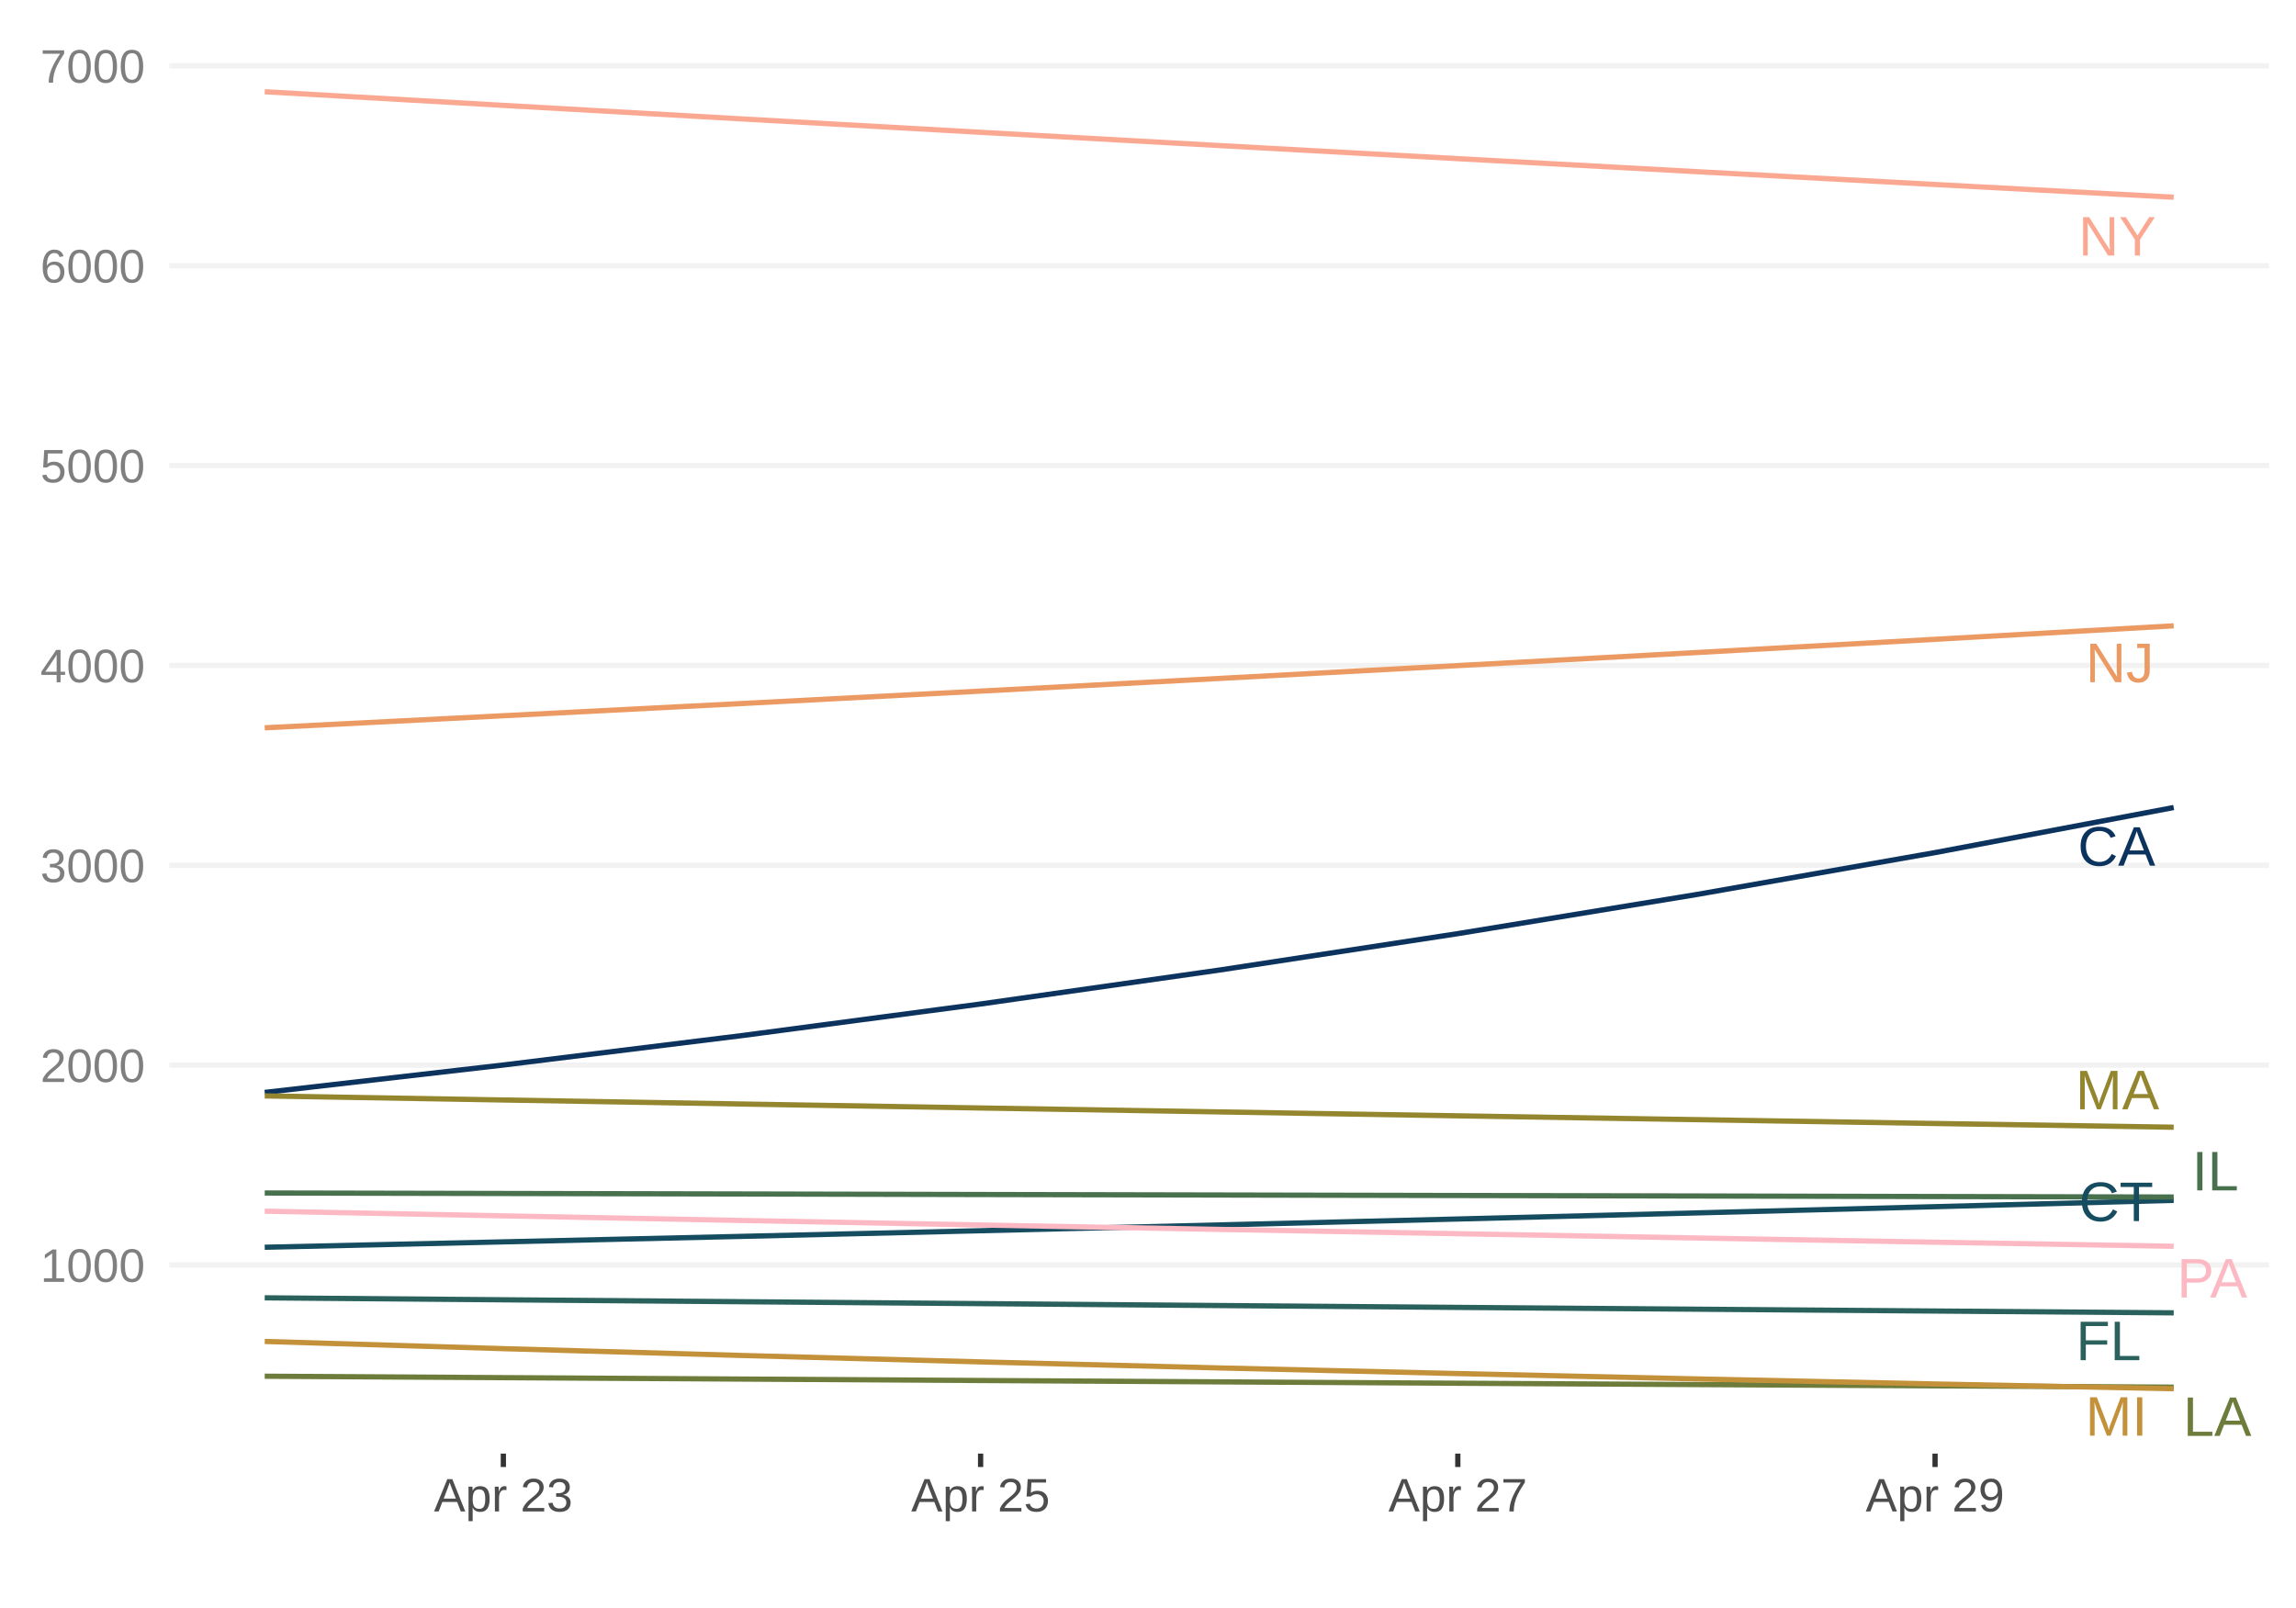
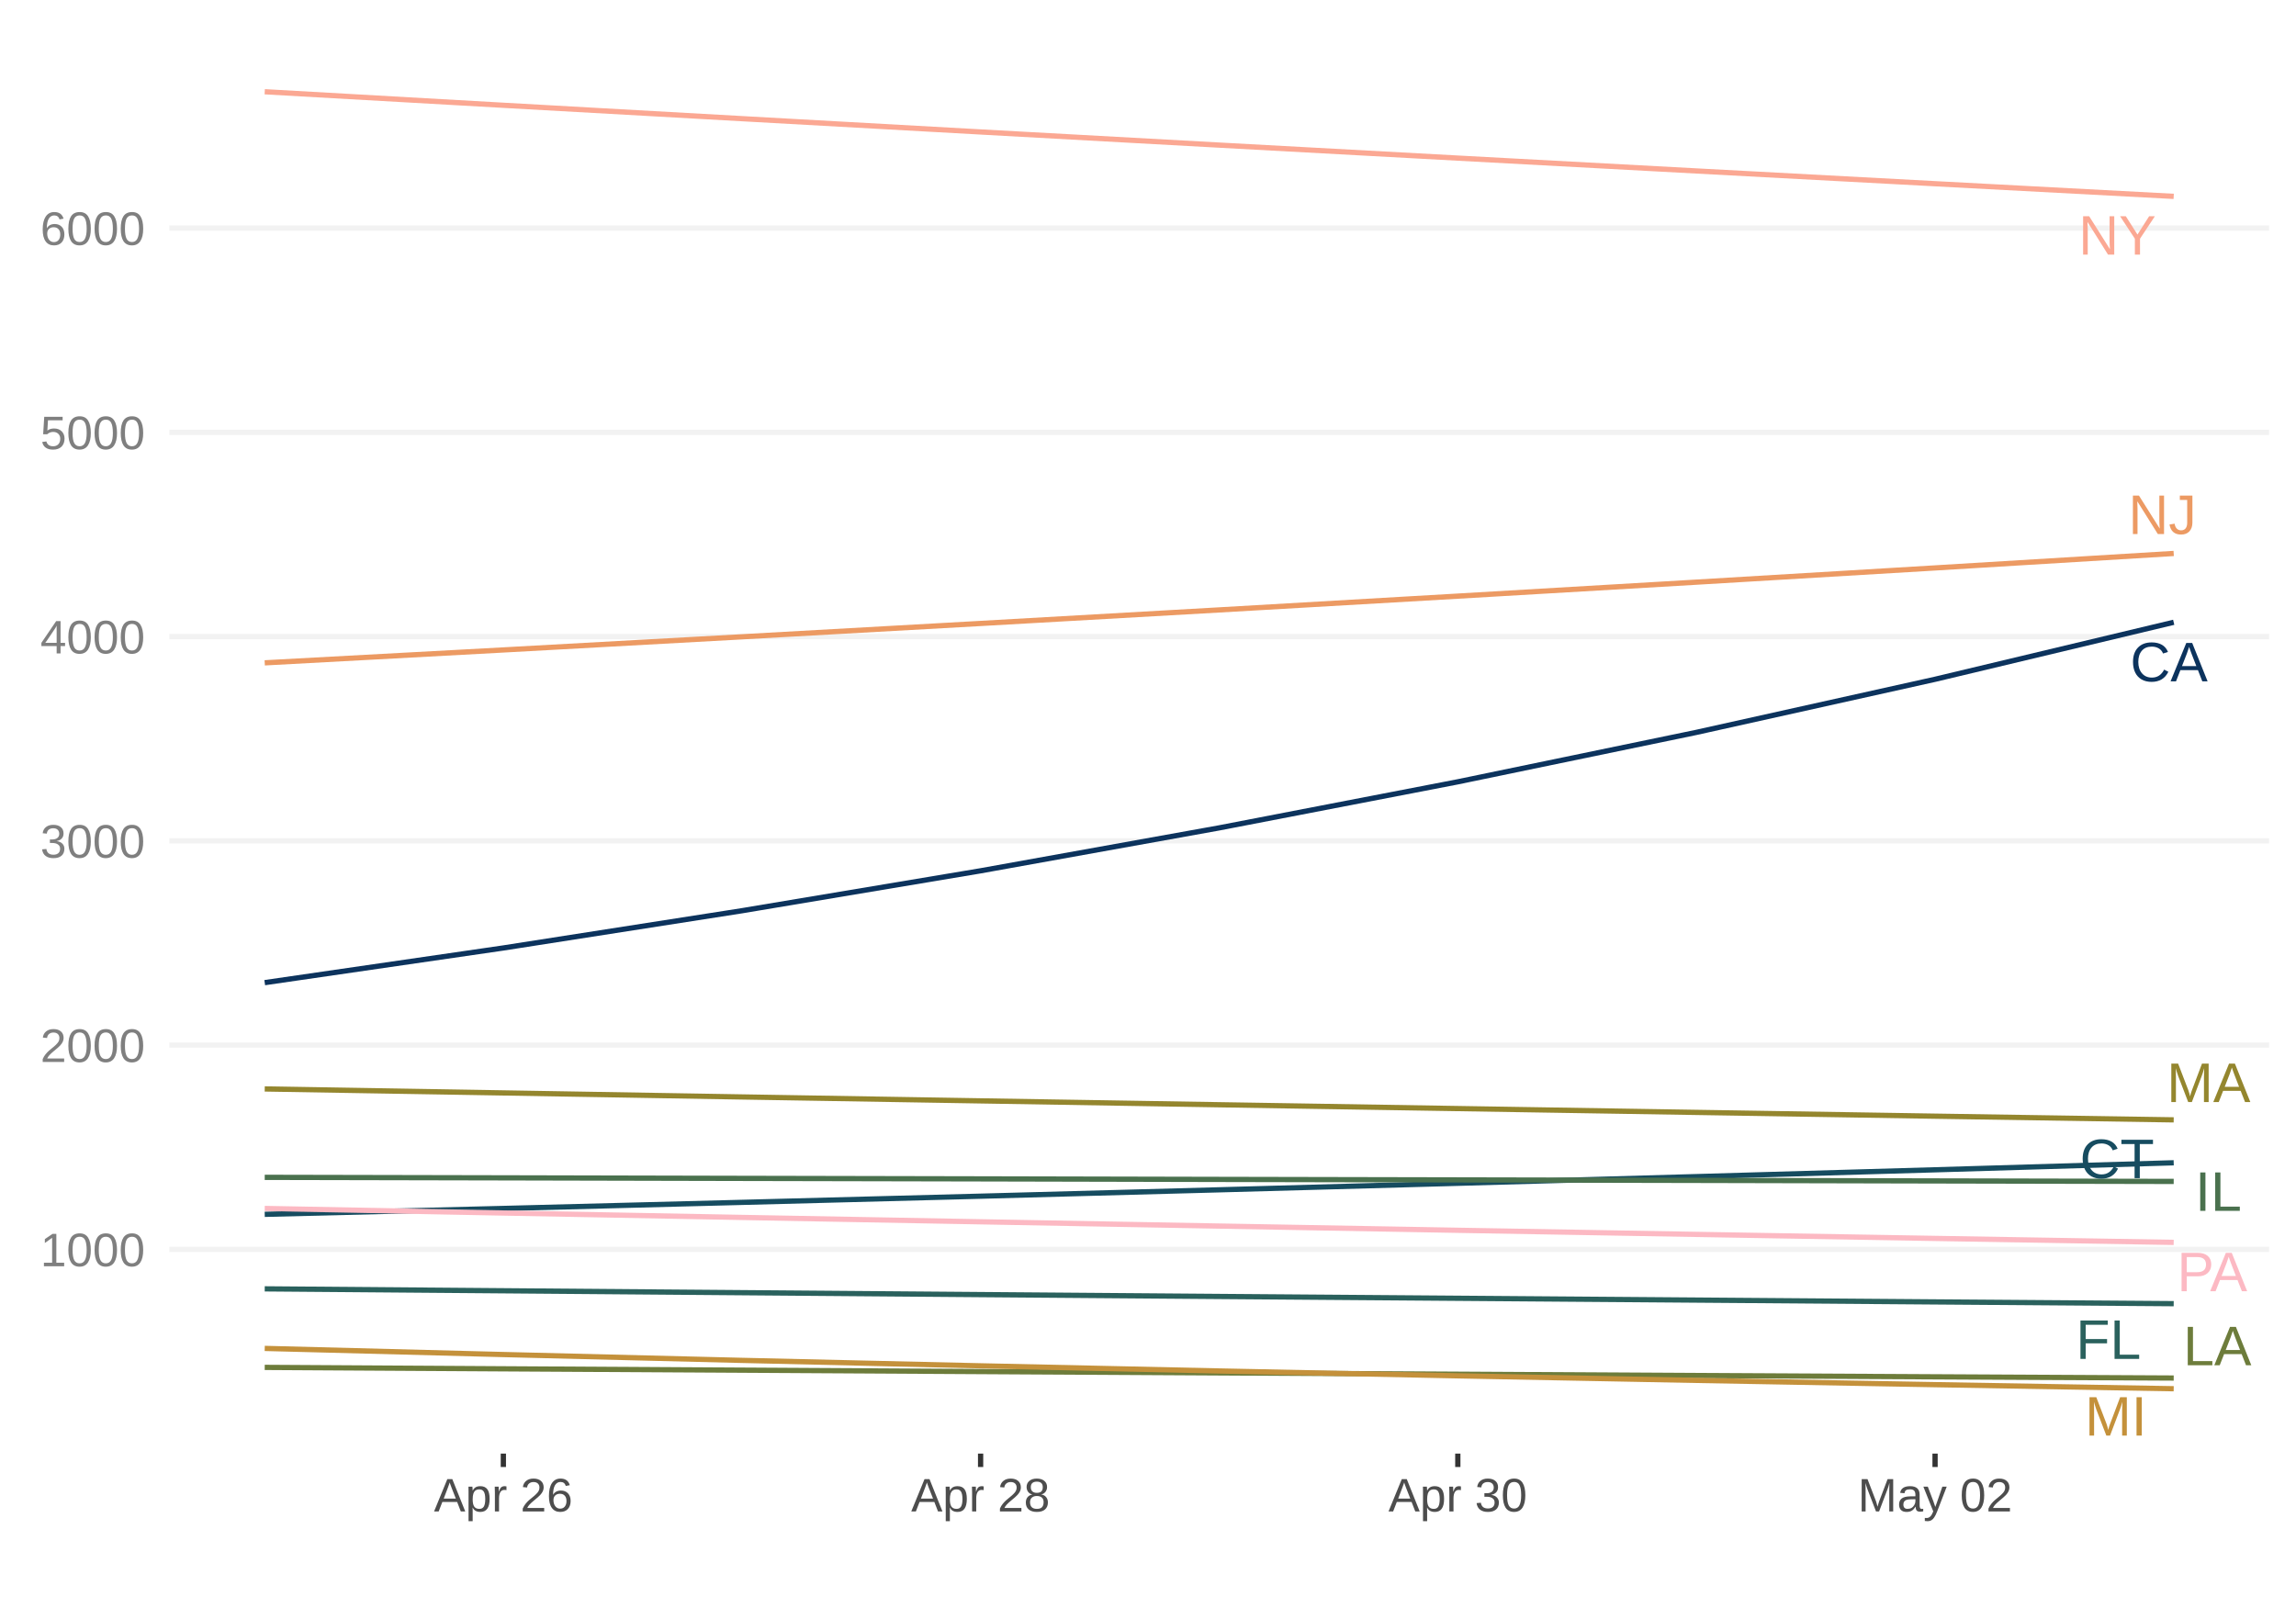
<svg xmlns="http://www.w3.org/2000/svg" viewBox="0 0 468.00 327.60">
  <defs>
    <style type="text/css">
    line, polyline, polygon, path, rect, circle {
      fill: none;
      stroke: #000000;
      stroke-linecap: round;
      stroke-linejoin: round;
      stroke-miterlimit: 10.00;
    }
  </style>
  </defs>
  <rect width="100%" height="100%" style="stroke: none; fill: none;" />
  <rect x="0.00" y="0.00" width="468.00" height="327.60" style="stroke-width: 1.07; stroke: none;" />
  <defs>
    <clipPath id="cpMzQuNTF8NDYyLjUyfDI5Ni4zMXw1LjQ4">
      <rect x="34.51" y="5.48" width="428.01" height="290.83" />
    </clipPath>
  </defs>
-   <polyline points="34.51,257.86 462.52,257.86 " style="stroke-width: 1.07; stroke: #000000; stroke-opacity: 0.051; stroke-linecap: butt;" clip-path="url(#cpMzQuNTF8NDYyLjUyfDI5Ni4zMXw1LjQ4)" />
-   <polyline points="34.51,217.12 462.52,217.12 " style="stroke-width: 1.07; stroke: #000000; stroke-opacity: 0.051; stroke-linecap: butt;" clip-path="url(#cpMzQuNTF8NDYyLjUyfDI5Ni4zMXw1LjQ4)" />
-   <polyline points="34.51,176.38 462.52,176.38 " style="stroke-width: 1.07; stroke: #000000; stroke-opacity: 0.051; stroke-linecap: butt;" clip-path="url(#cpMzQuNTF8NDYyLjUyfDI5Ni4zMXw1LjQ4)" />
-   <polyline points="34.51,135.64 462.52,135.64 " style="stroke-width: 1.07; stroke: #000000; stroke-opacity: 0.051; stroke-linecap: butt;" clip-path="url(#cpMzQuNTF8NDYyLjUyfDI5Ni4zMXw1LjQ4)" />
-   <polyline points="34.51,94.90 462.52,94.90 " style="stroke-width: 1.07; stroke: #000000; stroke-opacity: 0.051; stroke-linecap: butt;" clip-path="url(#cpMzQuNTF8NDYyLjUyfDI5Ni4zMXw1LjQ4)" />
-   <polyline points="34.51,54.16 462.52,54.16 " style="stroke-width: 1.07; stroke: #000000; stroke-opacity: 0.051; stroke-linecap: butt;" clip-path="url(#cpMzQuNTF8NDYyLjUyfDI5Ni4zMXw1LjQ4)" />
-   <polyline points="34.51,13.42 462.52,13.42 " style="stroke-width: 1.07; stroke: #000000; stroke-opacity: 0.051; stroke-linecap: butt;" clip-path="url(#cpMzQuNTF8NDYyLjUyfDI5Ni4zMXw1LjQ4)" />
-   <polyline points="53.96,222.69 102.60,217.10 151.24,211.10 199.88,204.66 248.51,197.75 297.15,190.32 345.79,182.35 394.43,173.80 443.07,164.61 " style="stroke-width: 1.07; stroke: #0C335D; stroke-linecap: butt;" clip-path="url(#cpMzQuNTF8NDYyLjUyfDI5Ni4zMXw1LjQ4)" />
-   <polyline points="53.96,254.25 102.60,253.15 151.24,252.03 199.88,250.88 248.51,249.70 297.15,248.49 345.79,247.25 394.43,245.98 443.07,244.69 " style="stroke-width: 1.07; stroke: #164C60; stroke-linecap: butt;" clip-path="url(#cpMzQuNTF8NDYyLjUyfDI5Ni4zMXw1LjQ4)" />
-   <polyline points="53.96,264.56 102.60,264.96 151.24,265.35 199.88,265.74 248.51,266.13 297.15,266.51 345.79,266.88 394.43,267.25 443.07,267.62 " style="stroke-width: 1.07; stroke: #2A615D; stroke-linecap: butt;" clip-path="url(#cpMzQuNTF8NDYyLjUyfDI5Ni4zMXw1LjQ4)" />
-   <polyline points="53.96,243.19 102.60,243.29 151.24,243.39 199.88,243.50 248.51,243.60 297.15,243.70 345.79,243.80 394.43,243.91 443.07,244.01 " style="stroke-width: 1.07; stroke: #4A714E; stroke-linecap: butt;" clip-path="url(#cpMzQuNTF8NDYyLjUyfDI5Ni4zMXw1LjQ4)" />
-   <polyline points="53.96,280.54 102.60,280.83 151.24,281.12 199.88,281.41 248.51,281.69 297.15,281.97 345.79,282.24 394.43,282.50 443.07,282.77 " style="stroke-width: 1.07; stroke: #6D7C3B; stroke-linecap: butt;" clip-path="url(#cpMzQuNTF8NDYyLjUyfDI5Ni4zMXw1LjQ4)" />
-   <polyline points="53.96,223.40 102.60,224.23 151.24,225.05 199.88,225.86 248.51,226.66 297.15,227.46 345.79,228.24 394.43,229.02 443.07,229.78 " style="stroke-width: 1.07; stroke: #94862E; stroke-linecap: butt;" clip-path="url(#cpMzQuNTF8NDYyLjUyfDI5Ni4zMXw1LjQ4)" />
-   <polyline points="53.96,273.45 102.60,274.92 151.24,276.31 199.88,277.62 248.51,278.85 297.15,280.00 345.79,281.09 394.43,282.12 443.07,283.09 " style="stroke-width: 1.07; stroke: #C4913B; stroke-linecap: butt;" clip-path="url(#cpMzQuNTF8NDYyLjUyfDI5Ni4zMXw1LjQ4)" />
-   <polyline points="53.96,148.36 102.60,145.90 151.24,143.41 199.88,140.88 248.51,138.30 297.15,135.68 345.79,133.02 394.43,130.32 443.07,127.57 " style="stroke-width: 1.07; stroke: #EC9A63; stroke-linecap: butt;" clip-path="url(#cpMzQuNTF8NDYyLjUyfDI5Ni4zMXw1LjQ4)" />
-   <polyline points="53.96,18.70 102.60,21.48 151.24,24.24 199.88,26.97 248.51,29.67 297.15,32.34 345.79,34.99 394.43,37.61 443.07,40.20 " style="stroke-width: 1.07; stroke: #FBA893; stroke-linecap: butt;" clip-path="url(#cpMzQuNTF8NDYyLjUyfDI5Ni4zMXw1LjQ4)" />
-   <polyline points="53.96,246.90 102.60,247.85 151.24,248.79 199.88,249.71 248.51,250.61 297.15,251.49 345.79,252.36 394.43,253.22 443.07,254.05 " style="stroke-width: 1.07; stroke: #FCB9C3; stroke-linecap: butt;" clip-path="url(#cpMzQuNTF8NDYyLjUyfDI5Ni4zMXw1LjQ4)" />
+   <polyline points="34.51,254.68 462.52,254.68 " style="stroke-width: 1.07; stroke: #000000; stroke-opacity: 0.051; stroke-linecap: butt;" clip-path="url(#cpMzQuNTF8NDYyLjUyfDI5Ni4zMXw1LjQ4)" />
+   <polyline points="34.51,213.04 462.52,213.04 " style="stroke-width: 1.07; stroke: #000000; stroke-opacity: 0.051; stroke-linecap: butt;" clip-path="url(#cpMzQuNTF8NDYyLjUyfDI5Ni4zMXw1LjQ4)" />
+   <polyline points="34.51,171.40 462.52,171.40 " style="stroke-width: 1.07; stroke: #000000; stroke-opacity: 0.051; stroke-linecap: butt;" clip-path="url(#cpMzQuNTF8NDYyLjUyfDI5Ni4zMXw1LjQ4)" />
+   <polyline points="34.51,129.77 462.52,129.77 " style="stroke-width: 1.07; stroke: #000000; stroke-opacity: 0.051; stroke-linecap: butt;" clip-path="url(#cpMzQuNTF8NDYyLjUyfDI5Ni4zMXw1LjQ4)" />
+   <polyline points="34.51,88.13 462.52,88.13 " style="stroke-width: 1.07; stroke: #000000; stroke-opacity: 0.051; stroke-linecap: butt;" clip-path="url(#cpMzQuNTF8NDYyLjUyfDI5Ni4zMXw1LjQ4)" />
+   <polyline points="34.51,46.49 462.52,46.49 " style="stroke-width: 1.07; stroke: #000000; stroke-opacity: 0.051; stroke-linecap: butt;" clip-path="url(#cpMzQuNTF8NDYyLjUyfDI5Ni4zMXw1LjQ4)" />
+   <polyline points="53.96,200.31 102.60,193.24 151.24,185.65 199.88,177.51 248.51,168.76 297.15,159.37 345.79,149.29 394.43,138.47 443.07,126.85 " style="stroke-width: 1.07; stroke: #0C335D; stroke-linecap: butt;" clip-path="url(#cpMzQuNTF8NDYyLjUyfDI5Ni4zMXw1LjQ4)" />
+   <polyline points="53.96,247.54 102.60,246.34 151.24,245.10 199.88,243.84 248.51,242.54 297.15,241.21 345.79,239.85 394.43,238.46 443.07,237.03 " style="stroke-width: 1.07; stroke: #164C60; stroke-linecap: butt;" clip-path="url(#cpMzQuNTF8NDYyLjUyfDI5Ni4zMXw1LjQ4)" />
+   <polyline points="53.96,262.73 102.60,263.12 151.24,263.51 199.88,263.90 248.51,264.28 297.15,264.65 345.79,265.02 394.43,265.39 443.07,265.75 " style="stroke-width: 1.07; stroke: #2A615D; stroke-linecap: butt;" clip-path="url(#cpMzQuNTF8NDYyLjUyfDI5Ni4zMXw1LjQ4)" />
+   <polyline points="53.96,240.00 102.60,240.10 151.24,240.21 199.88,240.31 248.51,240.42 297.15,240.52 345.79,240.62 394.43,240.73 443.07,240.83 " style="stroke-width: 1.07; stroke: #4A714E; stroke-linecap: butt;" clip-path="url(#cpMzQuNTF8NDYyLjUyfDI5Ni4zMXw1LjQ4)" />
+   <polyline points="53.96,278.74 102.60,279.03 151.24,279.31 199.88,279.59 248.51,279.86 297.15,280.13 345.79,280.40 394.43,280.66 443.07,280.91 " style="stroke-width: 1.07; stroke: #6D7C3B; stroke-linecap: butt;" clip-path="url(#cpMzQuNTF8NDYyLjUyfDI5Ni4zMXw1LjQ4)" />
+   <polyline points="53.96,221.98 102.60,222.79 151.24,223.61 199.88,224.41 248.51,225.20 297.15,225.98 345.79,226.76 394.43,227.53 443.07,228.28 " style="stroke-width: 1.07; stroke: #94862E; stroke-linecap: butt;" clip-path="url(#cpMzQuNTF8NDYyLjUyfDI5Ni4zMXw1LjQ4)" />
+   <polyline points="53.96,274.87 102.60,276.12 151.24,277.31 199.88,278.42 248.51,279.47 297.15,280.46 345.79,281.39 394.43,282.26 443.07,283.09 " style="stroke-width: 1.07; stroke: #C4913B; stroke-linecap: butt;" clip-path="url(#cpMzQuNTF8NDYyLjUyfDI5Ni4zMXw1LjQ4)" />
+   <polyline points="53.96,135.12 102.60,132.49 151.24,129.81 199.88,127.09 248.51,124.33 297.15,121.52 345.79,118.67 394.43,115.77 443.07,112.82 " style="stroke-width: 1.07; stroke: #EC9A63; stroke-linecap: butt;" clip-path="url(#cpMzQuNTF8NDYyLjUyfDI5Ni4zMXw1LjQ4)" />
+   <polyline points="53.96,18.70 102.60,21.46 151.24,24.19 199.88,26.90 248.51,29.58 297.15,32.23 345.79,34.85 394.43,37.45 443.07,40.03 " style="stroke-width: 1.07; stroke: #FBA893; stroke-linecap: butt;" clip-path="url(#cpMzQuNTF8NDYyLjUyfDI5Ni4zMXw1LjQ4)" />
+   <polyline points="53.96,246.34 102.60,247.27 151.24,248.17 199.88,249.06 248.51,249.93 297.15,250.79 345.79,251.63 394.43,252.45 443.07,253.26 " style="stroke-width: 1.07; stroke: #FCB9C3; stroke-linecap: butt;" clip-path="url(#cpMzQuNTF8NDYyLjUyfDI5Ni4zMXw1LjQ4)" />
  <g clip-path="url(#cpMzQuNTF8NDYyLjUyfDI5Ni4zMXw1LjQ4)">
-     <text x="423.52" y="176.47" style="font-size: 11.38px; fill: #0C335D; font-family: Arial;" textLength="15.81px" lengthAdjust="spacingAndGlyphs">CA</text>
+     <text x="434.20" y="138.89" style="font-size: 11.38px; fill: #0C335D; font-family: Arial;" textLength="15.81px" lengthAdjust="spacingAndGlyphs">CA</text>
  </g>
  <g clip-path="url(#cpMzQuNTF8NDYyLjUyfDI5Ni4zMXw1LjQ4)">
-     <text x="423.78" y="248.92" style="font-size: 11.38px; fill: #164C60; font-family: Arial;" textLength="15.17px" lengthAdjust="spacingAndGlyphs">CT</text>
+     <text x="423.94" y="240.17" style="font-size: 11.38px; fill: #164C60; font-family: Arial;" textLength="15.17px" lengthAdjust="spacingAndGlyphs">CT</text>
  </g>
  <g clip-path="url(#cpMzQuNTF8NDYyLjUyfDI5Ni4zMXw1LjQ4)">
-     <text x="423.16" y="277.27" style="font-size: 11.38px; fill: #2A615D; font-family: Arial;" textLength="13.28px" lengthAdjust="spacingAndGlyphs">FL</text>
+     <text x="423.13" y="277.01" style="font-size: 11.38px; fill: #2A615D; font-family: Arial;" textLength="13.28px" lengthAdjust="spacingAndGlyphs">FL</text>
  </g>
  <g clip-path="url(#cpMzQuNTF8NDYyLjUyfDI5Ni4zMXw1LjQ4)">
-     <text x="446.82" y="242.66" style="font-size: 11.38px; fill: #4A714E; font-family: Arial;" textLength="9.49px" lengthAdjust="spacingAndGlyphs">IL</text>
+     <text x="447.43" y="246.83" style="font-size: 11.38px; fill: #4A714E; font-family: Arial;" textLength="9.49px" lengthAdjust="spacingAndGlyphs">IL</text>
  </g>
  <g clip-path="url(#cpMzQuNTF8NDYyLjUyfDI5Ni4zMXw1LjQ4)">
-     <text x="445.00" y="292.71" style="font-size: 11.38px; fill: #6D7C3B; font-family: Arial;" textLength="13.92px" lengthAdjust="spacingAndGlyphs">LA</text>
+     <text x="445.00" y="278.31" style="font-size: 11.38px; fill: #6D7C3B; font-family: Arial;" textLength="13.92px" lengthAdjust="spacingAndGlyphs">LA</text>
  </g>
  <g clip-path="url(#cpMzQuNTF8NDYyLjUyfDI5Ni4zMXw1LjQ4)">
-     <text x="423.07" y="226.13" style="font-size: 11.38px; fill: #94862E; font-family: Arial;" textLength="17.07px" lengthAdjust="spacingAndGlyphs">MA</text>
+     <text x="441.65" y="224.65" style="font-size: 11.38px; fill: #94862E; font-family: Arial;" textLength="17.07px" lengthAdjust="spacingAndGlyphs">MA</text>
  </g>
  <g clip-path="url(#cpMzQuNTF8NDYyLjUyfDI5Ni4zMXw1LjQ4)">
-     <text x="425.08" y="292.66" style="font-size: 11.38px; fill: #C4913B; font-family: Arial;" textLength="12.64px" lengthAdjust="spacingAndGlyphs">MI</text>
+     <text x="424.97" y="292.65" style="font-size: 11.38px; fill: #C4913B; font-family: Arial;" textLength="12.64px" lengthAdjust="spacingAndGlyphs">MI</text>
  </g>
  <g clip-path="url(#cpMzQuNTF8NDYyLjUyfDI5Ni4zMXw1LjQ4)">
-     <text x="425.13" y="139.06" style="font-size: 11.38px; fill: #EC9A63; font-family: Arial;" textLength="13.91px" lengthAdjust="spacingAndGlyphs">NJ</text>
+     <text x="433.82" y="108.86" style="font-size: 11.38px; fill: #EC9A63; font-family: Arial;" textLength="13.91px" lengthAdjust="spacingAndGlyphs">NJ</text>
  </g>
  <g clip-path="url(#cpMzQuNTF8NDYyLjUyfDI5Ni4zMXw1LjQ4)">
-     <text x="423.67" y="52.09" style="font-size: 11.38px; fill: #FBA893; font-family: Arial;" textLength="15.81px" lengthAdjust="spacingAndGlyphs">NY</text>
+     <text x="423.67" y="51.91" style="font-size: 11.38px; fill: #FBA893; font-family: Arial;" textLength="15.81px" lengthAdjust="spacingAndGlyphs">NY</text>
  </g>
  <g clip-path="url(#cpMzQuNTF8NDYyLjUyfDI5Ni4zMXw1LjQ4)">
-     <text x="443.74" y="264.50" style="font-size: 11.38px; fill: #FCB9C3; font-family: Arial;" textLength="15.18px" lengthAdjust="spacingAndGlyphs">PA</text>
+     <text x="443.74" y="263.22" style="font-size: 11.38px; fill: #FCB9C3; font-family: Arial;" textLength="15.18px" lengthAdjust="spacingAndGlyphs">PA</text>
  </g>
  <defs>
    <clipPath id="cpMC4wMHw0NjguMDB8MzI3LjYwfDAuMDA=">
      <rect x="0.00" y="0.00" width="468.00" height="327.60" />
    </clipPath>
  </defs>
  <g clip-path="url(#cpMC4wMHw0NjguMDB8MzI3LjYwfDAuMDA=)">
-     <text x="8.22" y="261.30" style="font-size: 9.60px; fill: #7F7F7F; font-family: Arial;" textLength="21.36px" lengthAdjust="spacingAndGlyphs">1000</text>
+     <text x="8.22" y="258.12" style="font-size: 9.60px; fill: #7F7F7F; font-family: Arial;" textLength="21.36px" lengthAdjust="spacingAndGlyphs">1000</text>
  </g>
  <g clip-path="url(#cpMC4wMHw0NjguMDB8MzI3LjYwfDAuMDA=)">
-     <text x="8.22" y="220.56" style="font-size: 9.60px; fill: #7F7F7F; font-family: Arial;" textLength="21.36px" lengthAdjust="spacingAndGlyphs">2000</text>
+     <text x="8.22" y="216.48" style="font-size: 9.60px; fill: #7F7F7F; font-family: Arial;" textLength="21.36px" lengthAdjust="spacingAndGlyphs">2000</text>
  </g>
  <g clip-path="url(#cpMC4wMHw0NjguMDB8MzI3LjYwfDAuMDA=)">
-     <text x="8.22" y="179.82" style="font-size: 9.60px; fill: #7F7F7F; font-family: Arial;" textLength="21.36px" lengthAdjust="spacingAndGlyphs">3000</text>
+     <text x="8.22" y="174.84" style="font-size: 9.60px; fill: #7F7F7F; font-family: Arial;" textLength="21.36px" lengthAdjust="spacingAndGlyphs">3000</text>
  </g>
  <g clip-path="url(#cpMC4wMHw0NjguMDB8MzI3LjYwfDAuMDA=)">
-     <text x="8.22" y="139.08" style="font-size: 9.60px; fill: #7F7F7F; font-family: Arial;" textLength="21.36px" lengthAdjust="spacingAndGlyphs">4000</text>
+     <text x="8.22" y="133.20" style="font-size: 9.60px; fill: #7F7F7F; font-family: Arial;" textLength="21.36px" lengthAdjust="spacingAndGlyphs">4000</text>
  </g>
  <g clip-path="url(#cpMC4wMHw0NjguMDB8MzI3LjYwfDAuMDA=)">
-     <text x="8.22" y="98.33" style="font-size: 9.60px; fill: #7F7F7F; font-family: Arial;" textLength="21.36px" lengthAdjust="spacingAndGlyphs">5000</text>
+     <text x="8.22" y="91.56" style="font-size: 9.60px; fill: #7F7F7F; font-family: Arial;" textLength="21.36px" lengthAdjust="spacingAndGlyphs">5000</text>
  </g>
  <g clip-path="url(#cpMC4wMHw0NjguMDB8MzI3LjYwfDAuMDA=)">
-     <text x="8.22" y="57.59" style="font-size: 9.60px; fill: #7F7F7F; font-family: Arial;" textLength="21.36px" lengthAdjust="spacingAndGlyphs">6000</text>
-   </g>
-   <g clip-path="url(#cpMC4wMHw0NjguMDB8MzI3LjYwfDAuMDA=)">
-     <text x="8.22" y="16.85" style="font-size: 9.60px; fill: #7F7F7F; font-family: Arial;" textLength="21.36px" lengthAdjust="spacingAndGlyphs">7000</text>
+     <text x="8.22" y="49.93" style="font-size: 9.60px; fill: #7F7F7F; font-family: Arial;" textLength="21.36px" lengthAdjust="spacingAndGlyphs">6000</text>
  </g>
  <polyline points="102.60,299.05 102.60,296.31 " style="stroke-width: 1.07; stroke: #333333; stroke-linecap: butt;" clip-path="url(#cpMC4wMHw0NjguMDB8MzI3LjYwfDAuMDA=)" />
  <polyline points="199.88,299.05 199.88,296.31 " style="stroke-width: 1.07; stroke: #333333; stroke-linecap: butt;" clip-path="url(#cpMC4wMHw0NjguMDB8MzI3LjYwfDAuMDA=)" />
  <polyline points="297.15,299.05 297.15,296.31 " style="stroke-width: 1.07; stroke: #333333; stroke-linecap: butt;" clip-path="url(#cpMC4wMHw0NjguMDB8MzI3LjYwfDAuMDA=)" />
  <polyline points="394.43,299.05 394.43,296.31 " style="stroke-width: 1.07; stroke: #333333; stroke-linecap: butt;" clip-path="url(#cpMC4wMHw0NjguMDB8MzI3LjYwfDAuMDA=)" />
  <g clip-path="url(#cpMC4wMHw0NjguMDB8MzI3LjYwfDAuMDA=)">
-     <text x="88.46" y="308.11" style="font-size: 9.60px; fill: #4D4D4D; font-family: Arial;" textLength="28.28px" lengthAdjust="spacingAndGlyphs">Apr 23</text>
+     <text x="88.46" y="308.11" style="font-size: 9.60px; fill: #4D4D4D; font-family: Arial;" textLength="28.28px" lengthAdjust="spacingAndGlyphs">Apr 26</text>
  </g>
  <g clip-path="url(#cpMC4wMHw0NjguMDB8MzI3LjYwfDAuMDA=)">
-     <text x="185.73" y="308.11" style="font-size: 9.60px; fill: #4D4D4D; font-family: Arial;" textLength="28.28px" lengthAdjust="spacingAndGlyphs">Apr 25</text>
+     <text x="185.73" y="308.11" style="font-size: 9.60px; fill: #4D4D4D; font-family: Arial;" textLength="28.28px" lengthAdjust="spacingAndGlyphs">Apr 28</text>
  </g>
  <g clip-path="url(#cpMC4wMHw0NjguMDB8MzI3LjYwfDAuMDA=)">
-     <text x="283.01" y="308.11" style="font-size: 9.60px; fill: #4D4D4D; font-family: Arial;" textLength="28.28px" lengthAdjust="spacingAndGlyphs">Apr 27</text>
+     <text x="283.01" y="308.11" style="font-size: 9.60px; fill: #4D4D4D; font-family: Arial;" textLength="28.28px" lengthAdjust="spacingAndGlyphs">Apr 30</text>
  </g>
  <g clip-path="url(#cpMC4wMHw0NjguMDB8MzI3LjYwfDAuMDA=)">
-     <text x="380.29" y="308.11" style="font-size: 9.60px; fill: #4D4D4D; font-family: Arial;" textLength="28.28px" lengthAdjust="spacingAndGlyphs">Apr 29</text>
+     <text x="378.69" y="308.11" style="font-size: 9.60px; fill: #4D4D4D; font-family: Arial;" textLength="31.48px" lengthAdjust="spacingAndGlyphs">May 02</text>
  </g>
</svg>
